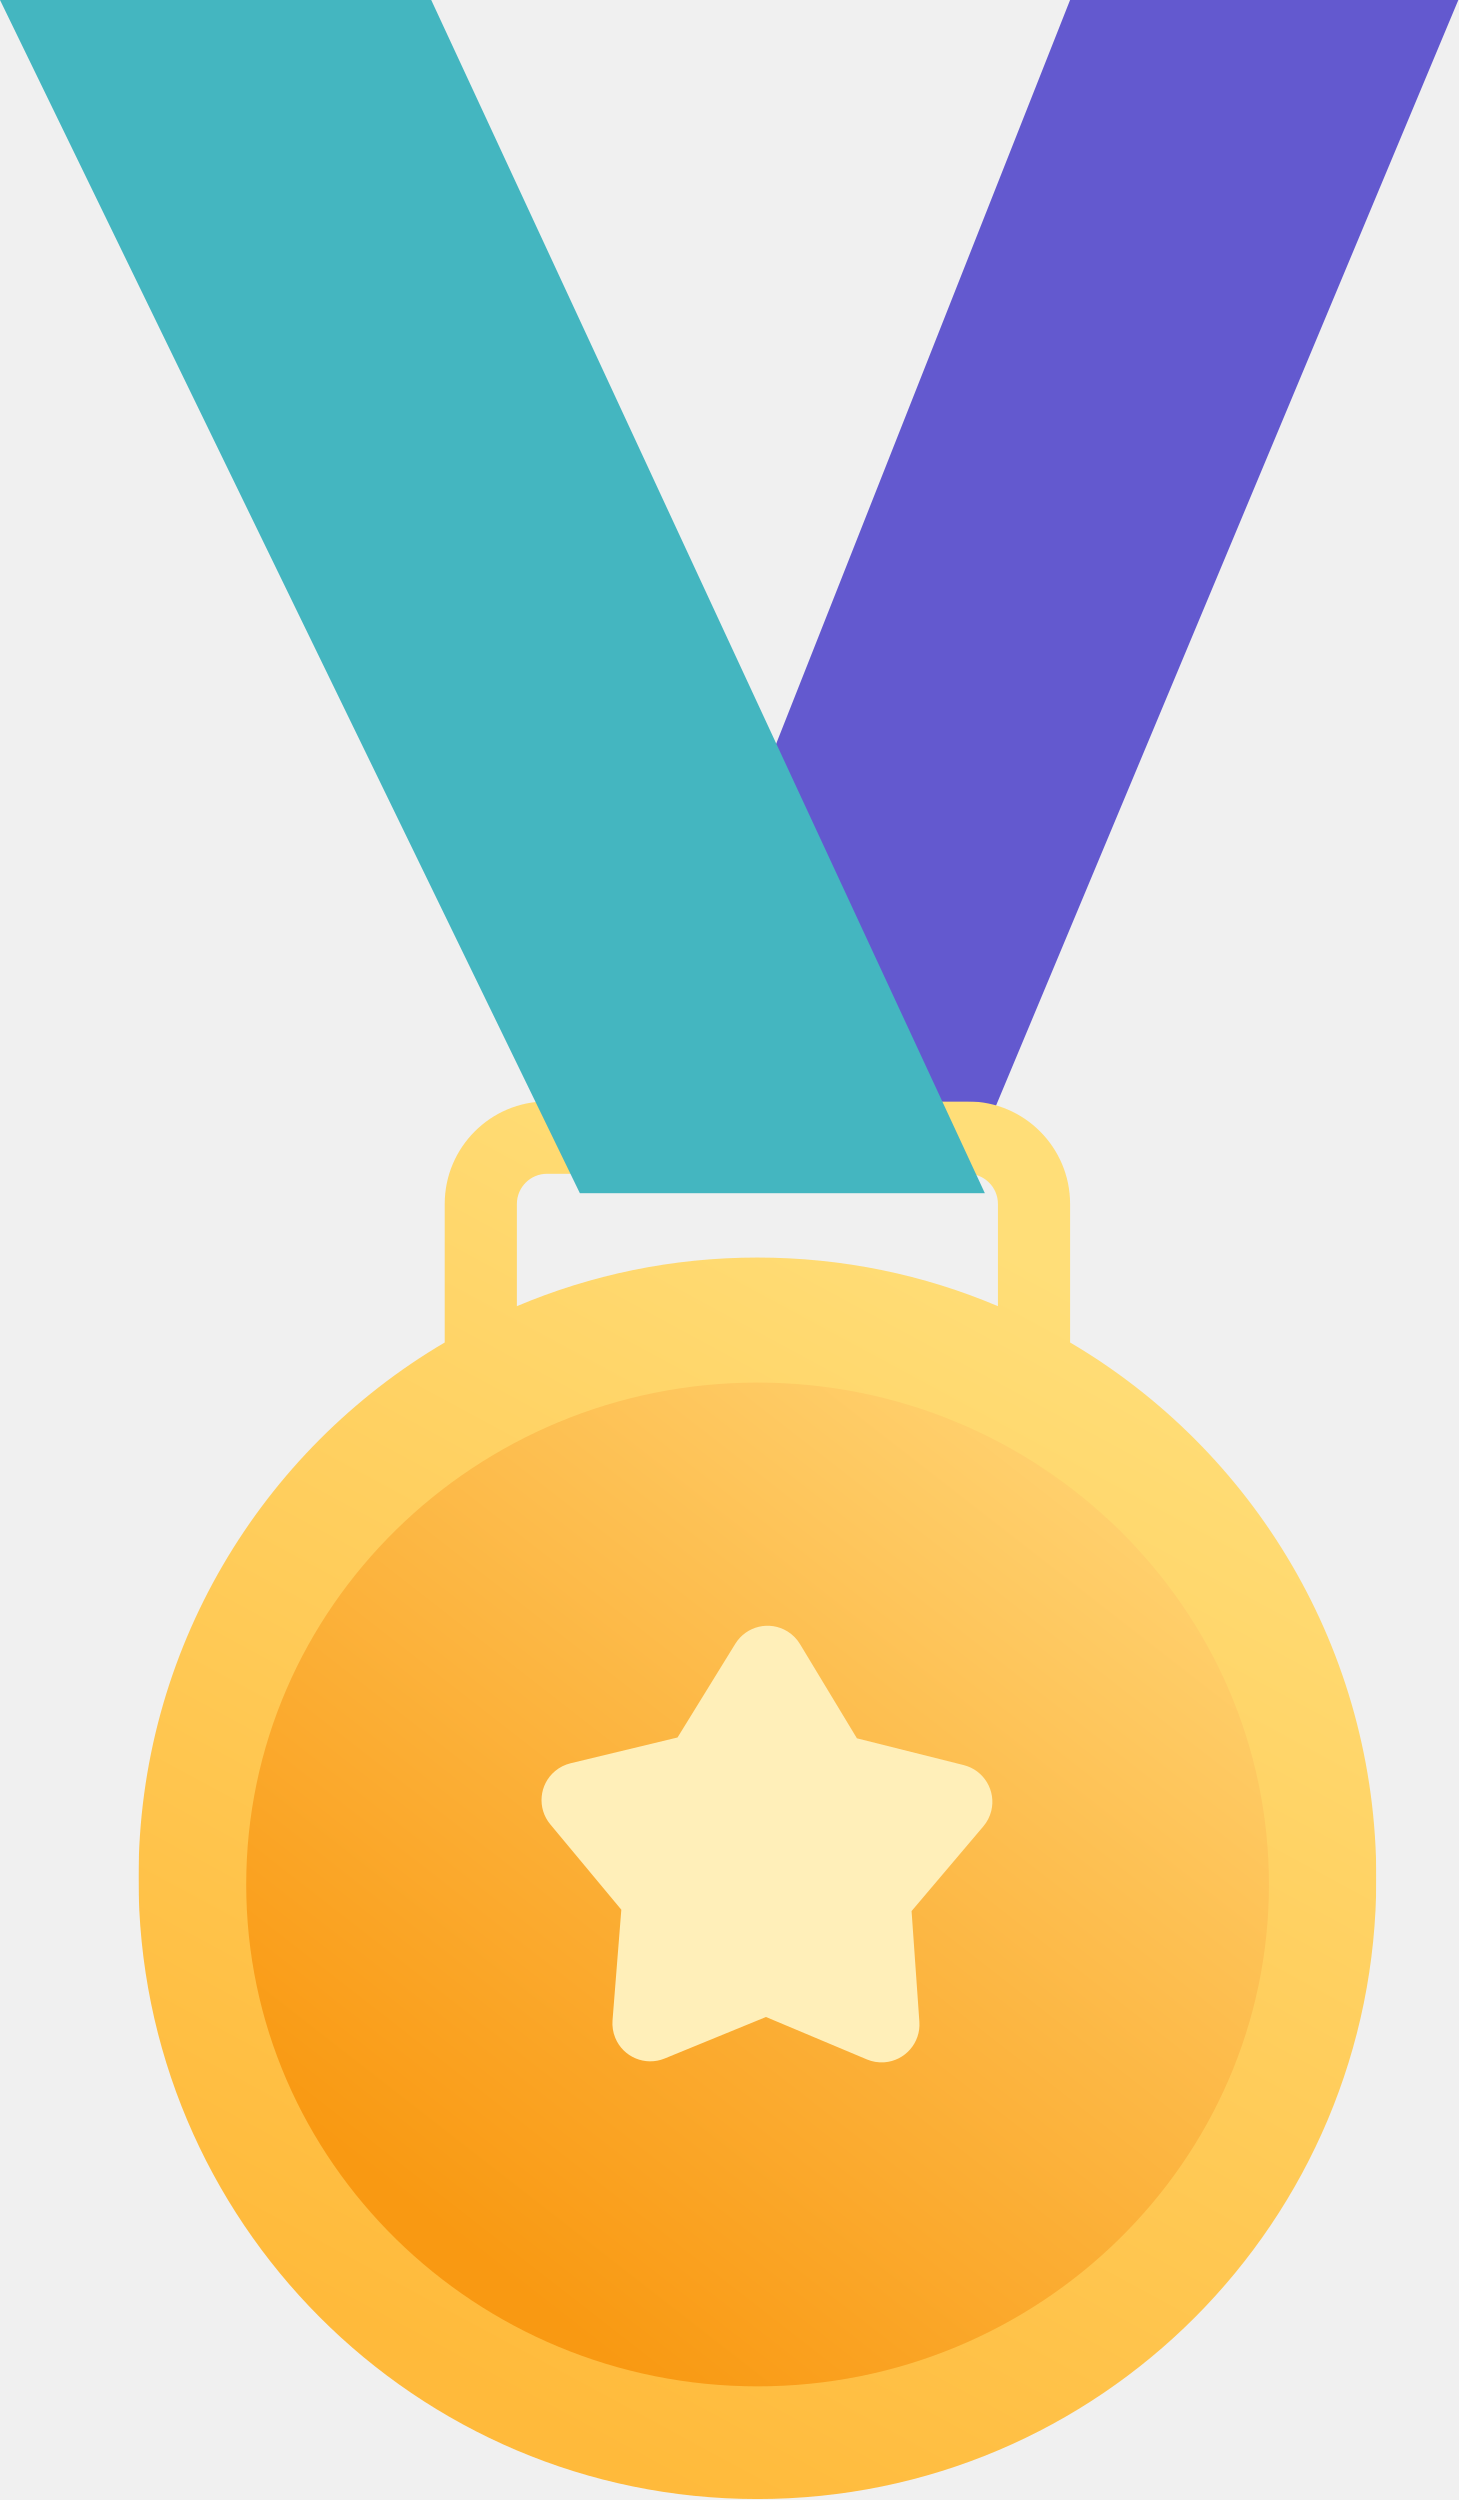
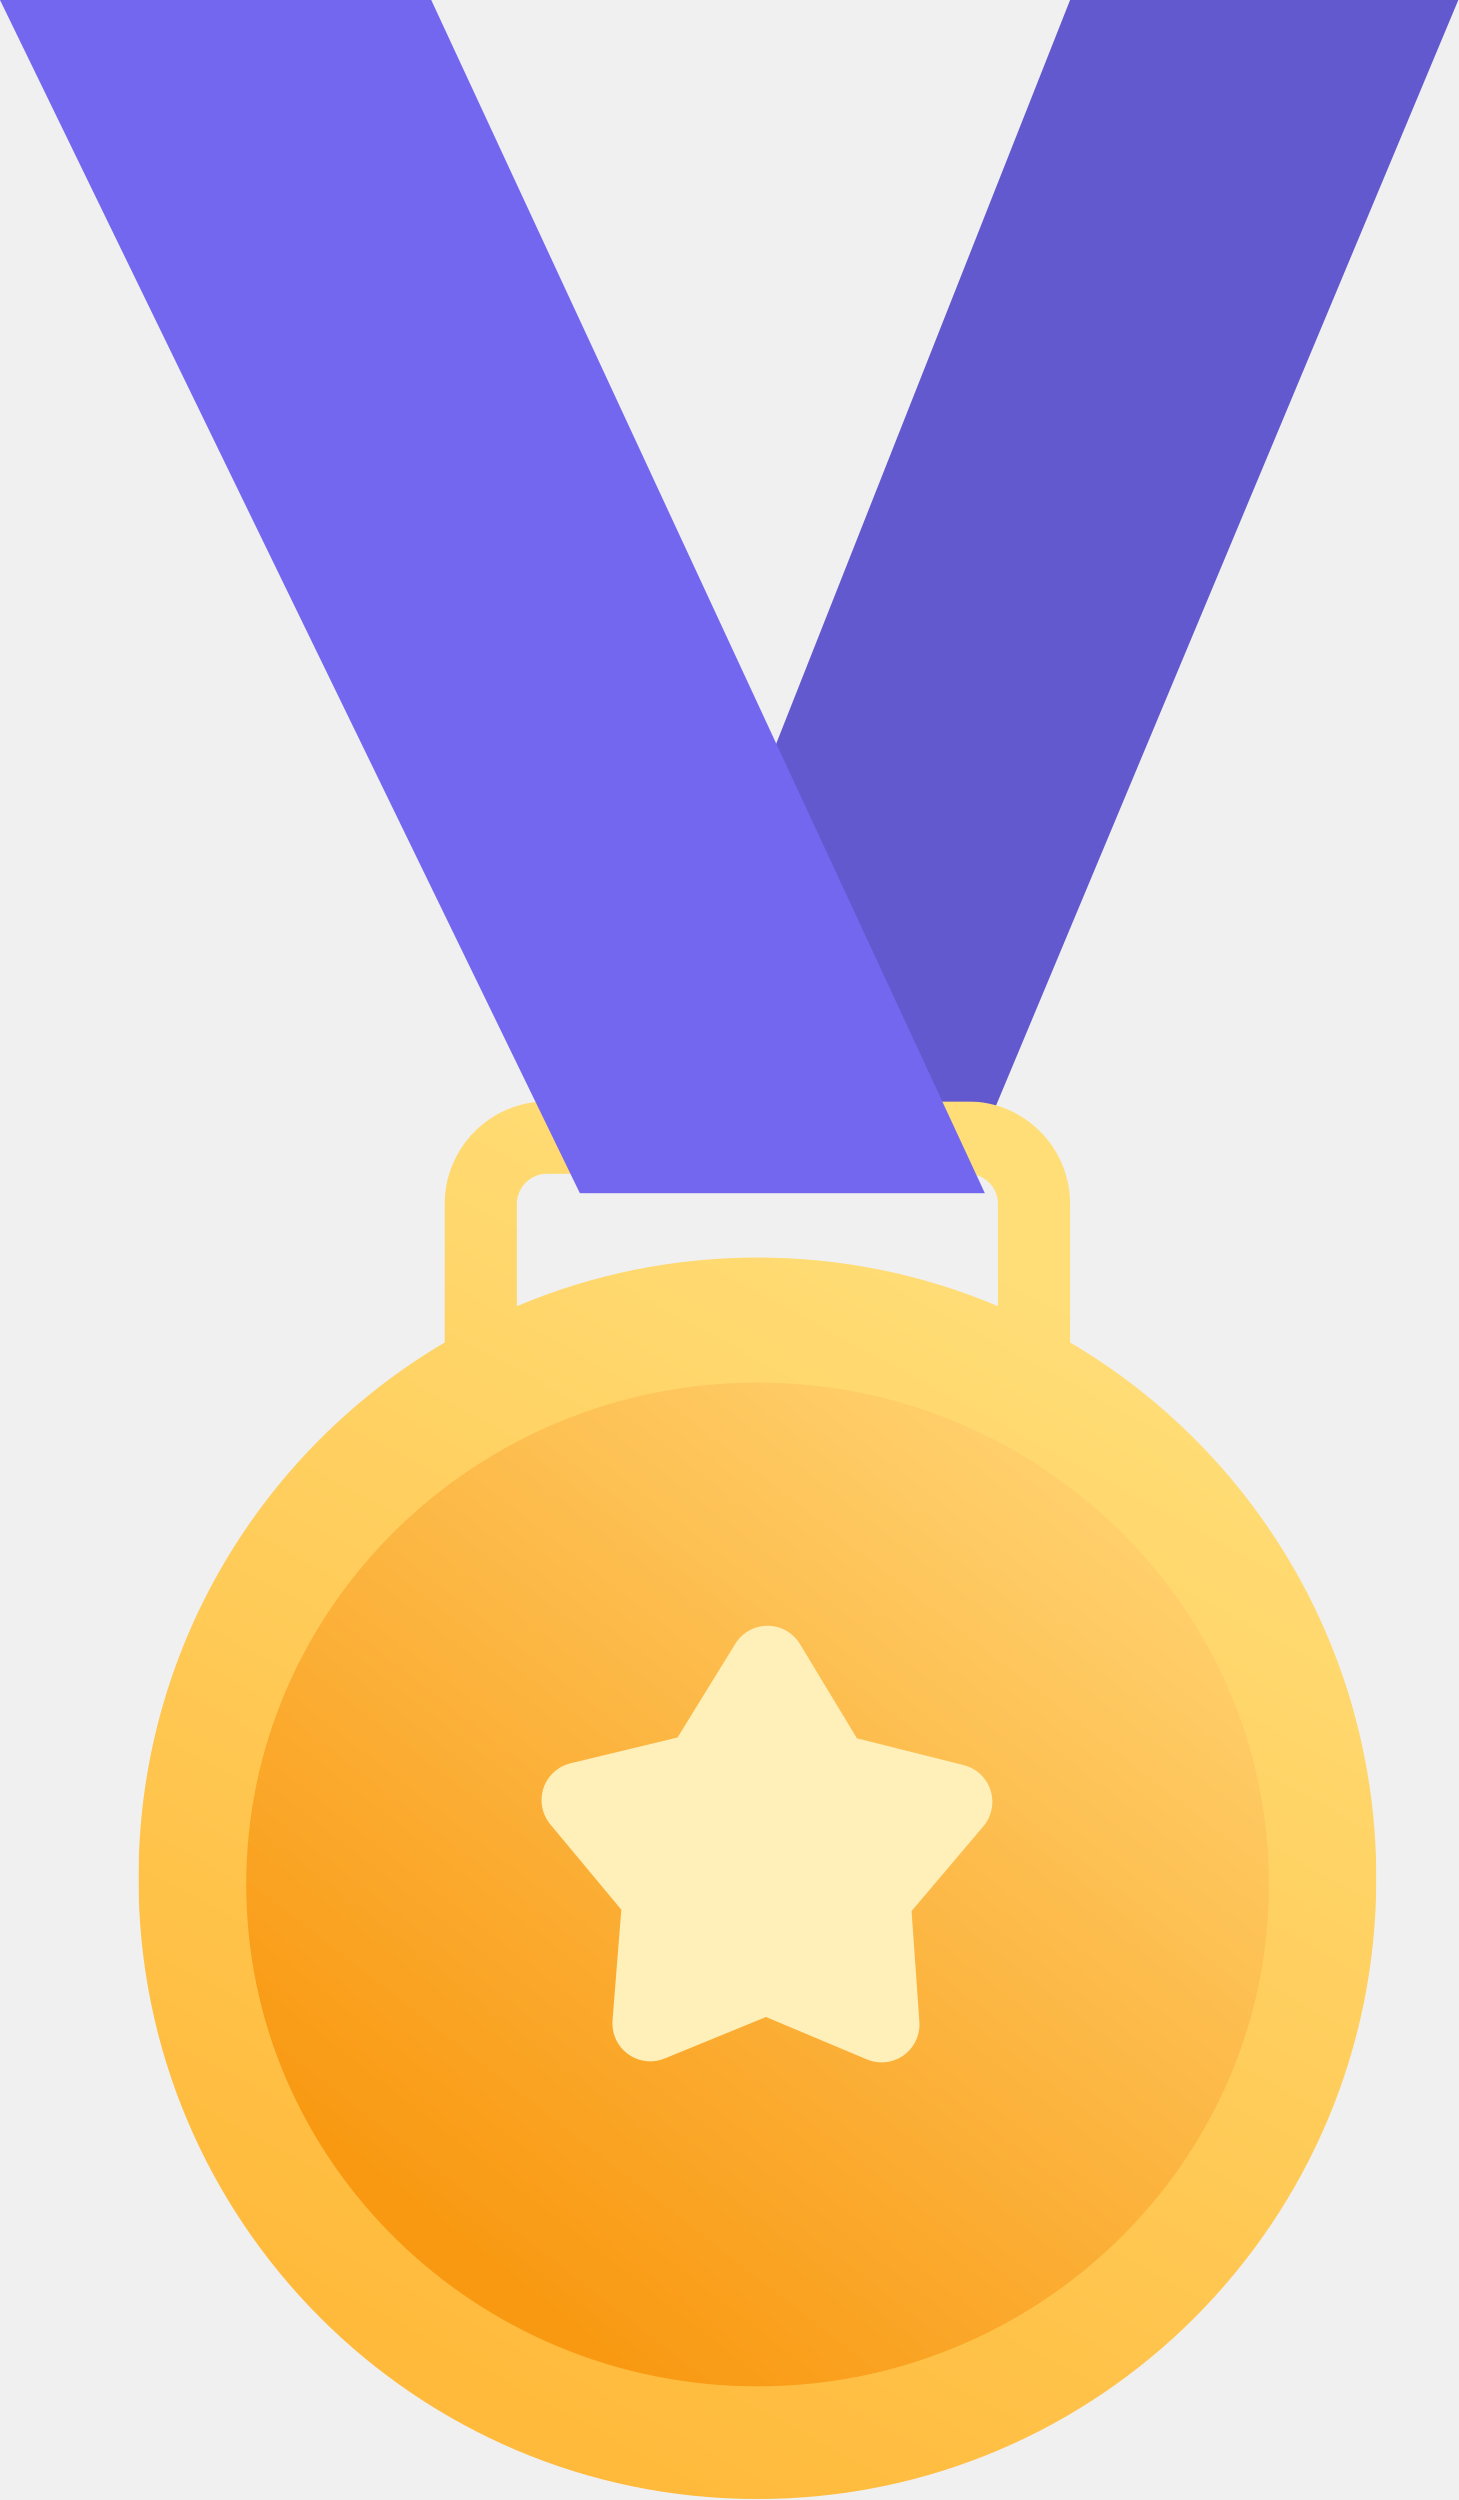
<svg xmlns="http://www.w3.org/2000/svg" xmlns:xlink="http://www.w3.org/1999/xlink" width="77px" height="132px" viewBox="0 0 77 132" version="1.1">
  <defs>
    <polygon id="path-1" points="0.312 0.155 65.67 0.155 65.67 73.949 0.312 73.949" />
    <linearGradient x1="74.194%" y1="12.412%" x2="34.456%" y2="95.336%" id="linearGradient-3">
      <stop stop-color="#FFDE78" offset="0%" />
      <stop stop-color="#FFBA3B" offset="100%" />
    </linearGradient>
    <linearGradient x1="84.444%" y1="12.871%" x2="24.603%" y2="88.537%" id="linearGradient-4">
      <stop stop-color="#FFD06D" offset="0%" />
      <stop stop-color="#F99912" offset="100%" />
    </linearGradient>
  </defs>
  <g id="⚙️-Symbols" stroke="none" stroke-width="1" fill="none" fill-rule="evenodd">
    <g id="28)-Widgets/1)-Advanced/Congratulations" transform="translate(-236, 0)">
      <g id="Badge" transform="translate(236, 0)">
        <polygon id="Fill-1" fill="#6359CF" points="56.5 0 32 62 51.075 62 77 0" />
        <g id="Group-4" transform="translate(7, 58)">
          <mask id="mask-2" fill="white">
            <use xlink:href="#path-1" />
          </mask>
          <g id="Clip-3" />
          <path d="M20.291,10.966 L20.291,5.568 C20.291,4.691 21.003,3.976 21.879,3.976 L44.103,3.976 C44.978,3.976 45.691,4.691 45.691,5.568 L45.691,10.966 C41.787,9.312 37.495,8.398 32.991,8.398 C28.487,8.398 24.195,9.312 20.291,10.966 M49.501,12.883 L49.501,5.568 C49.501,2.583 47.079,0.155 44.103,0.155 L21.879,0.155 C18.902,0.155 16.481,2.583 16.481,5.568 L16.481,12.883 C6.808,18.574 0.312,29.113 0.312,41.174 C0.312,59.275 14.943,73.949 32.991,73.949 C51.039,73.949 65.67,59.275 65.67,41.174 C65.67,29.113 59.175,18.574 49.501,12.883" id="Fill-2" fill="url(#linearGradient-3)" mask="url(#mask-2)" />
        </g>
        <path d="M40,126 C25.111,126 13,114.113 13,99.5 C13,84.887 25.111,73 40,73 C54.888,73 67,84.887 67,99.5 C67,114.113 54.888,126 40,126" id="Fill-5" fill="url(#linearGradient-4)" />
        <path d="M45.772,108.738 L40.443,106.497 L40.443,106.497 L35.094,108.689 C34.072,109.108 32.903,108.619 32.485,107.597 C32.366,107.307 32.317,106.993 32.341,106.68 L32.806,100.833 L32.806,100.833 L29.055,96.325 C28.349,95.476 28.464,94.214 29.314,93.508 C29.549,93.312 29.826,93.173 30.124,93.101 L35.774,91.739 L35.774,91.739 L38.825,86.79 C39.404,85.85 40.637,85.558 41.577,86.137 C41.848,86.304 42.075,86.533 42.239,86.806 L45.245,91.783 L45.245,91.783 L50.883,93.197 C51.955,93.466 52.605,94.552 52.337,95.624 C52.262,95.921 52.12,96.197 51.922,96.43 L48.131,100.904 L48.131,100.904 L48.543,106.755 C48.62,107.856 47.79,108.812 46.688,108.89 C46.375,108.912 46.061,108.86 45.772,108.738 Z" id="Fill-105" fill="#FFEFB9" />
-         <polygon id="Fill-116" fill="#44b6c0" points="1.5262791e-13 0 22.769 0 52 63 30.617 63" />
+         <polygon id="Fill-116" fill="#7367F0" points="1.5262791e-13 0 22.769 0 52 63 30.617 63" />
      </g>
    </g>
  </g>
</svg>
